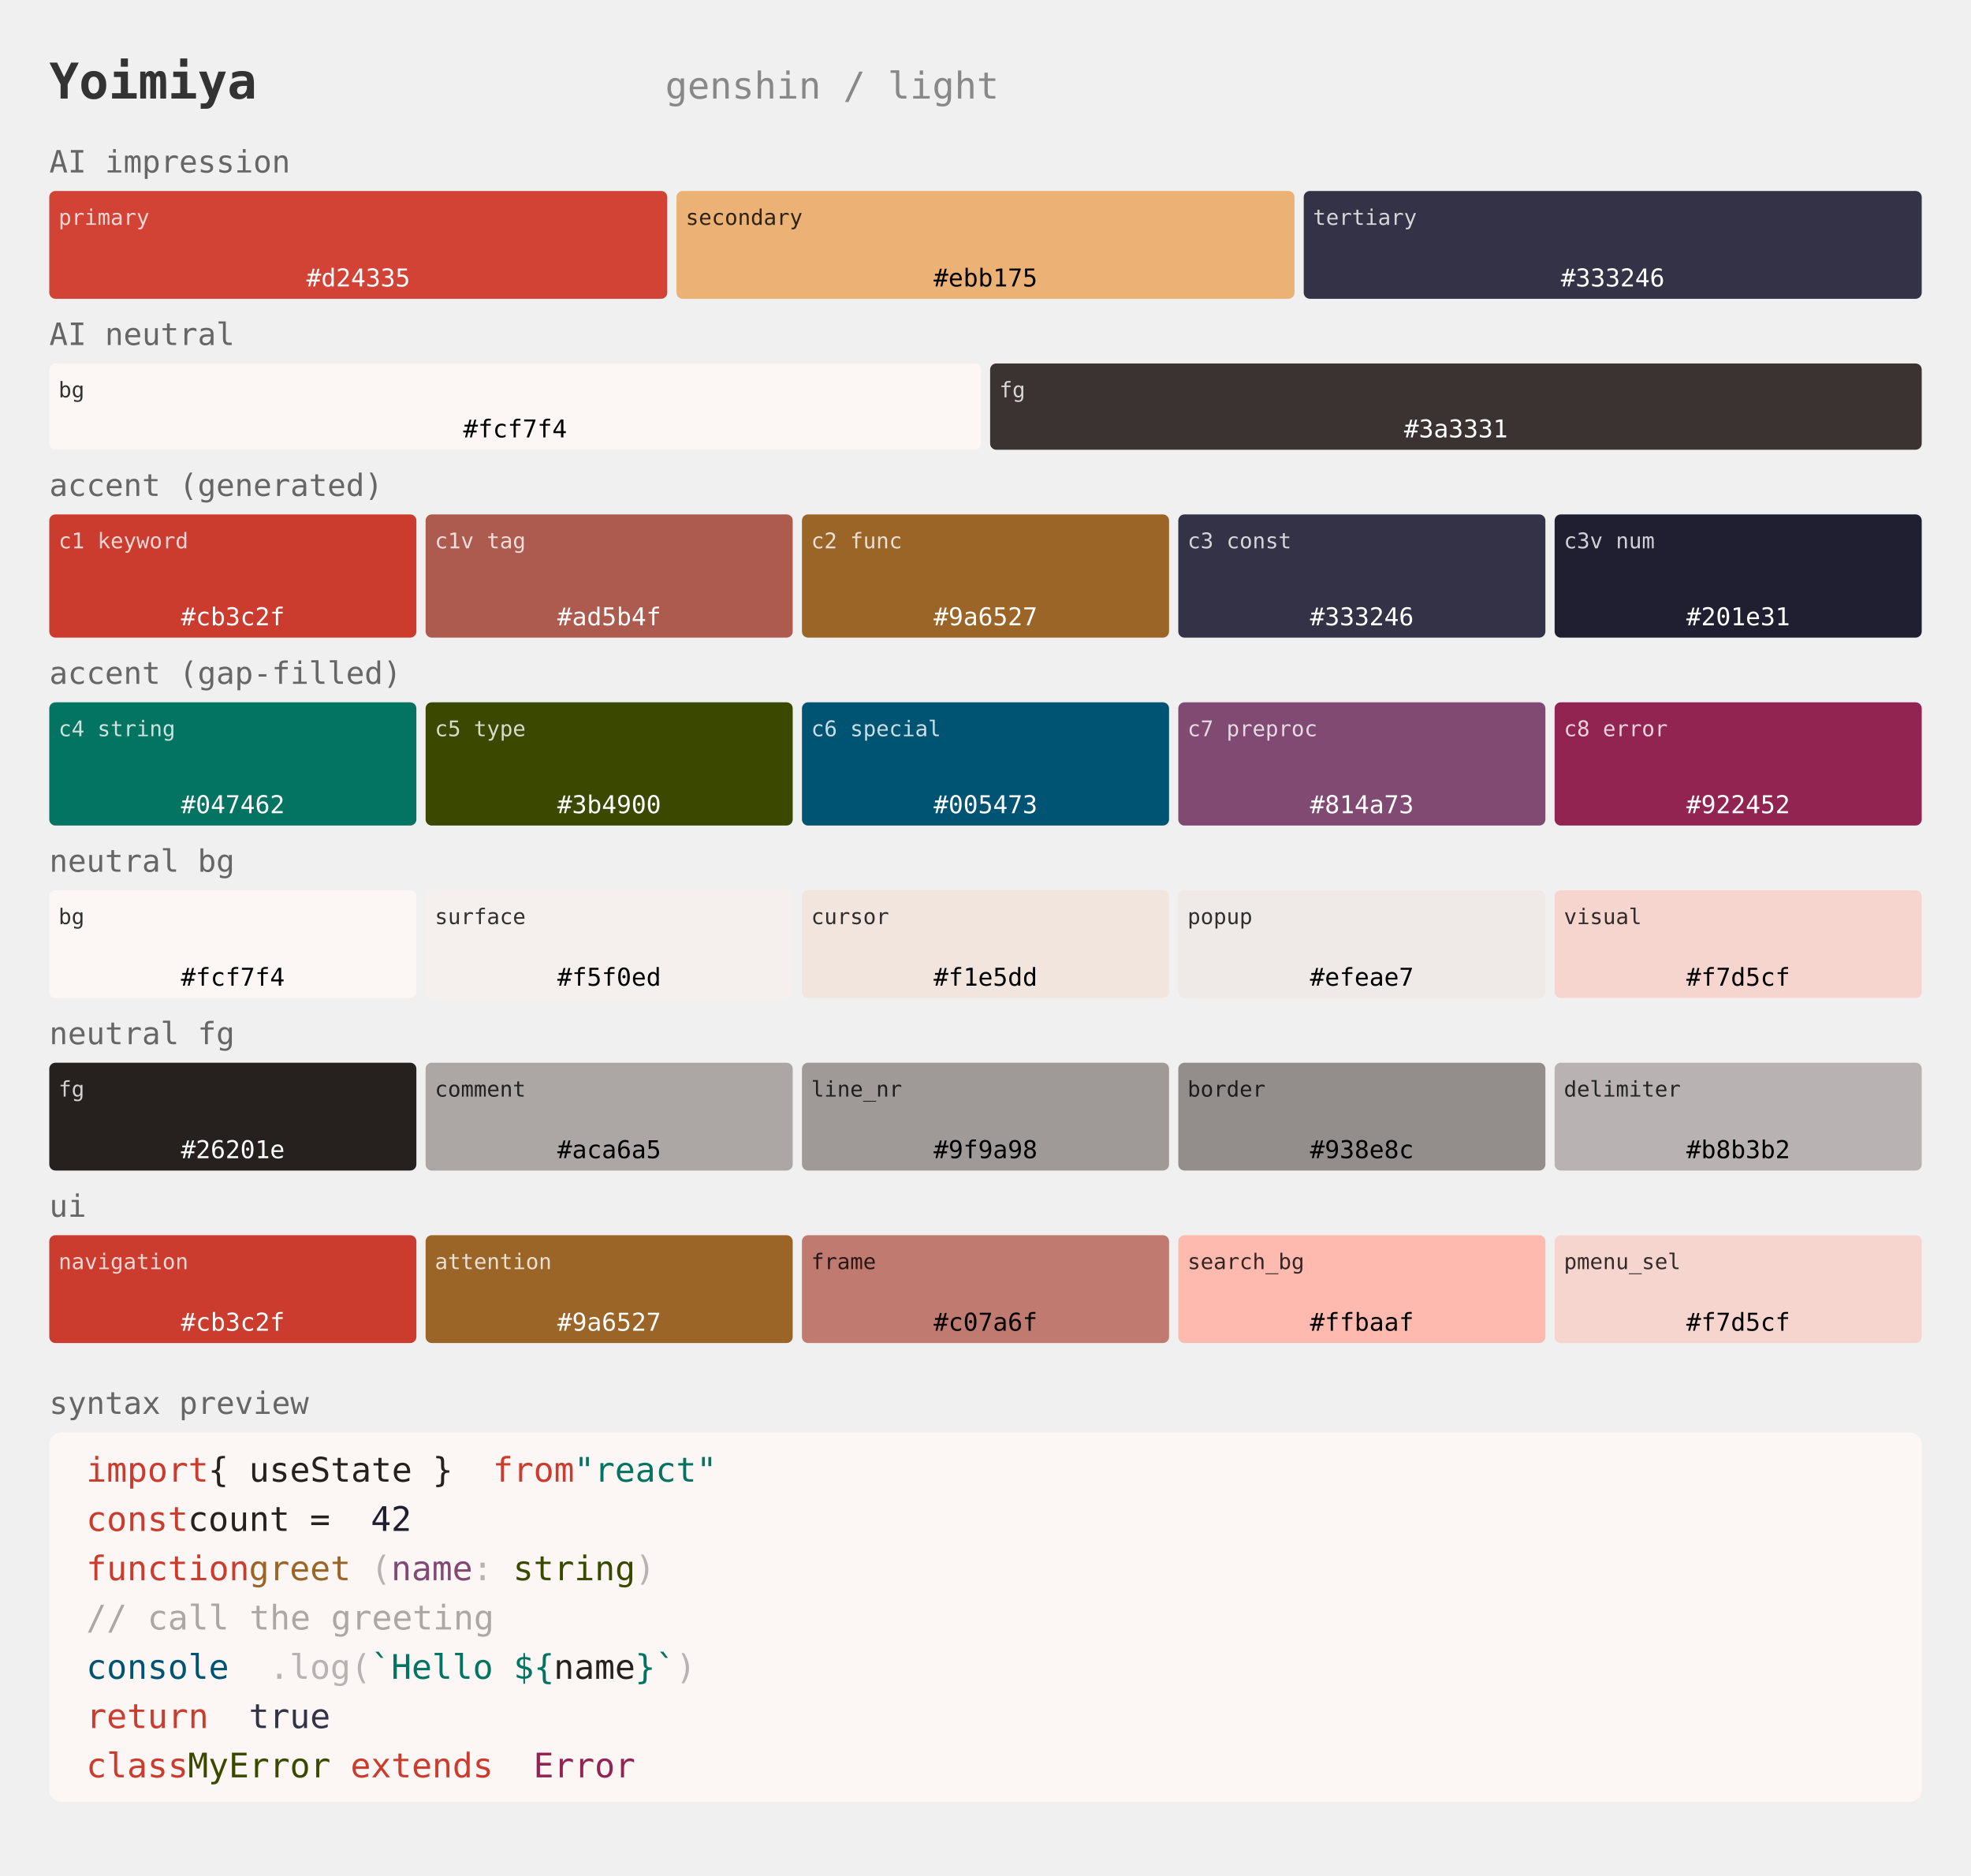
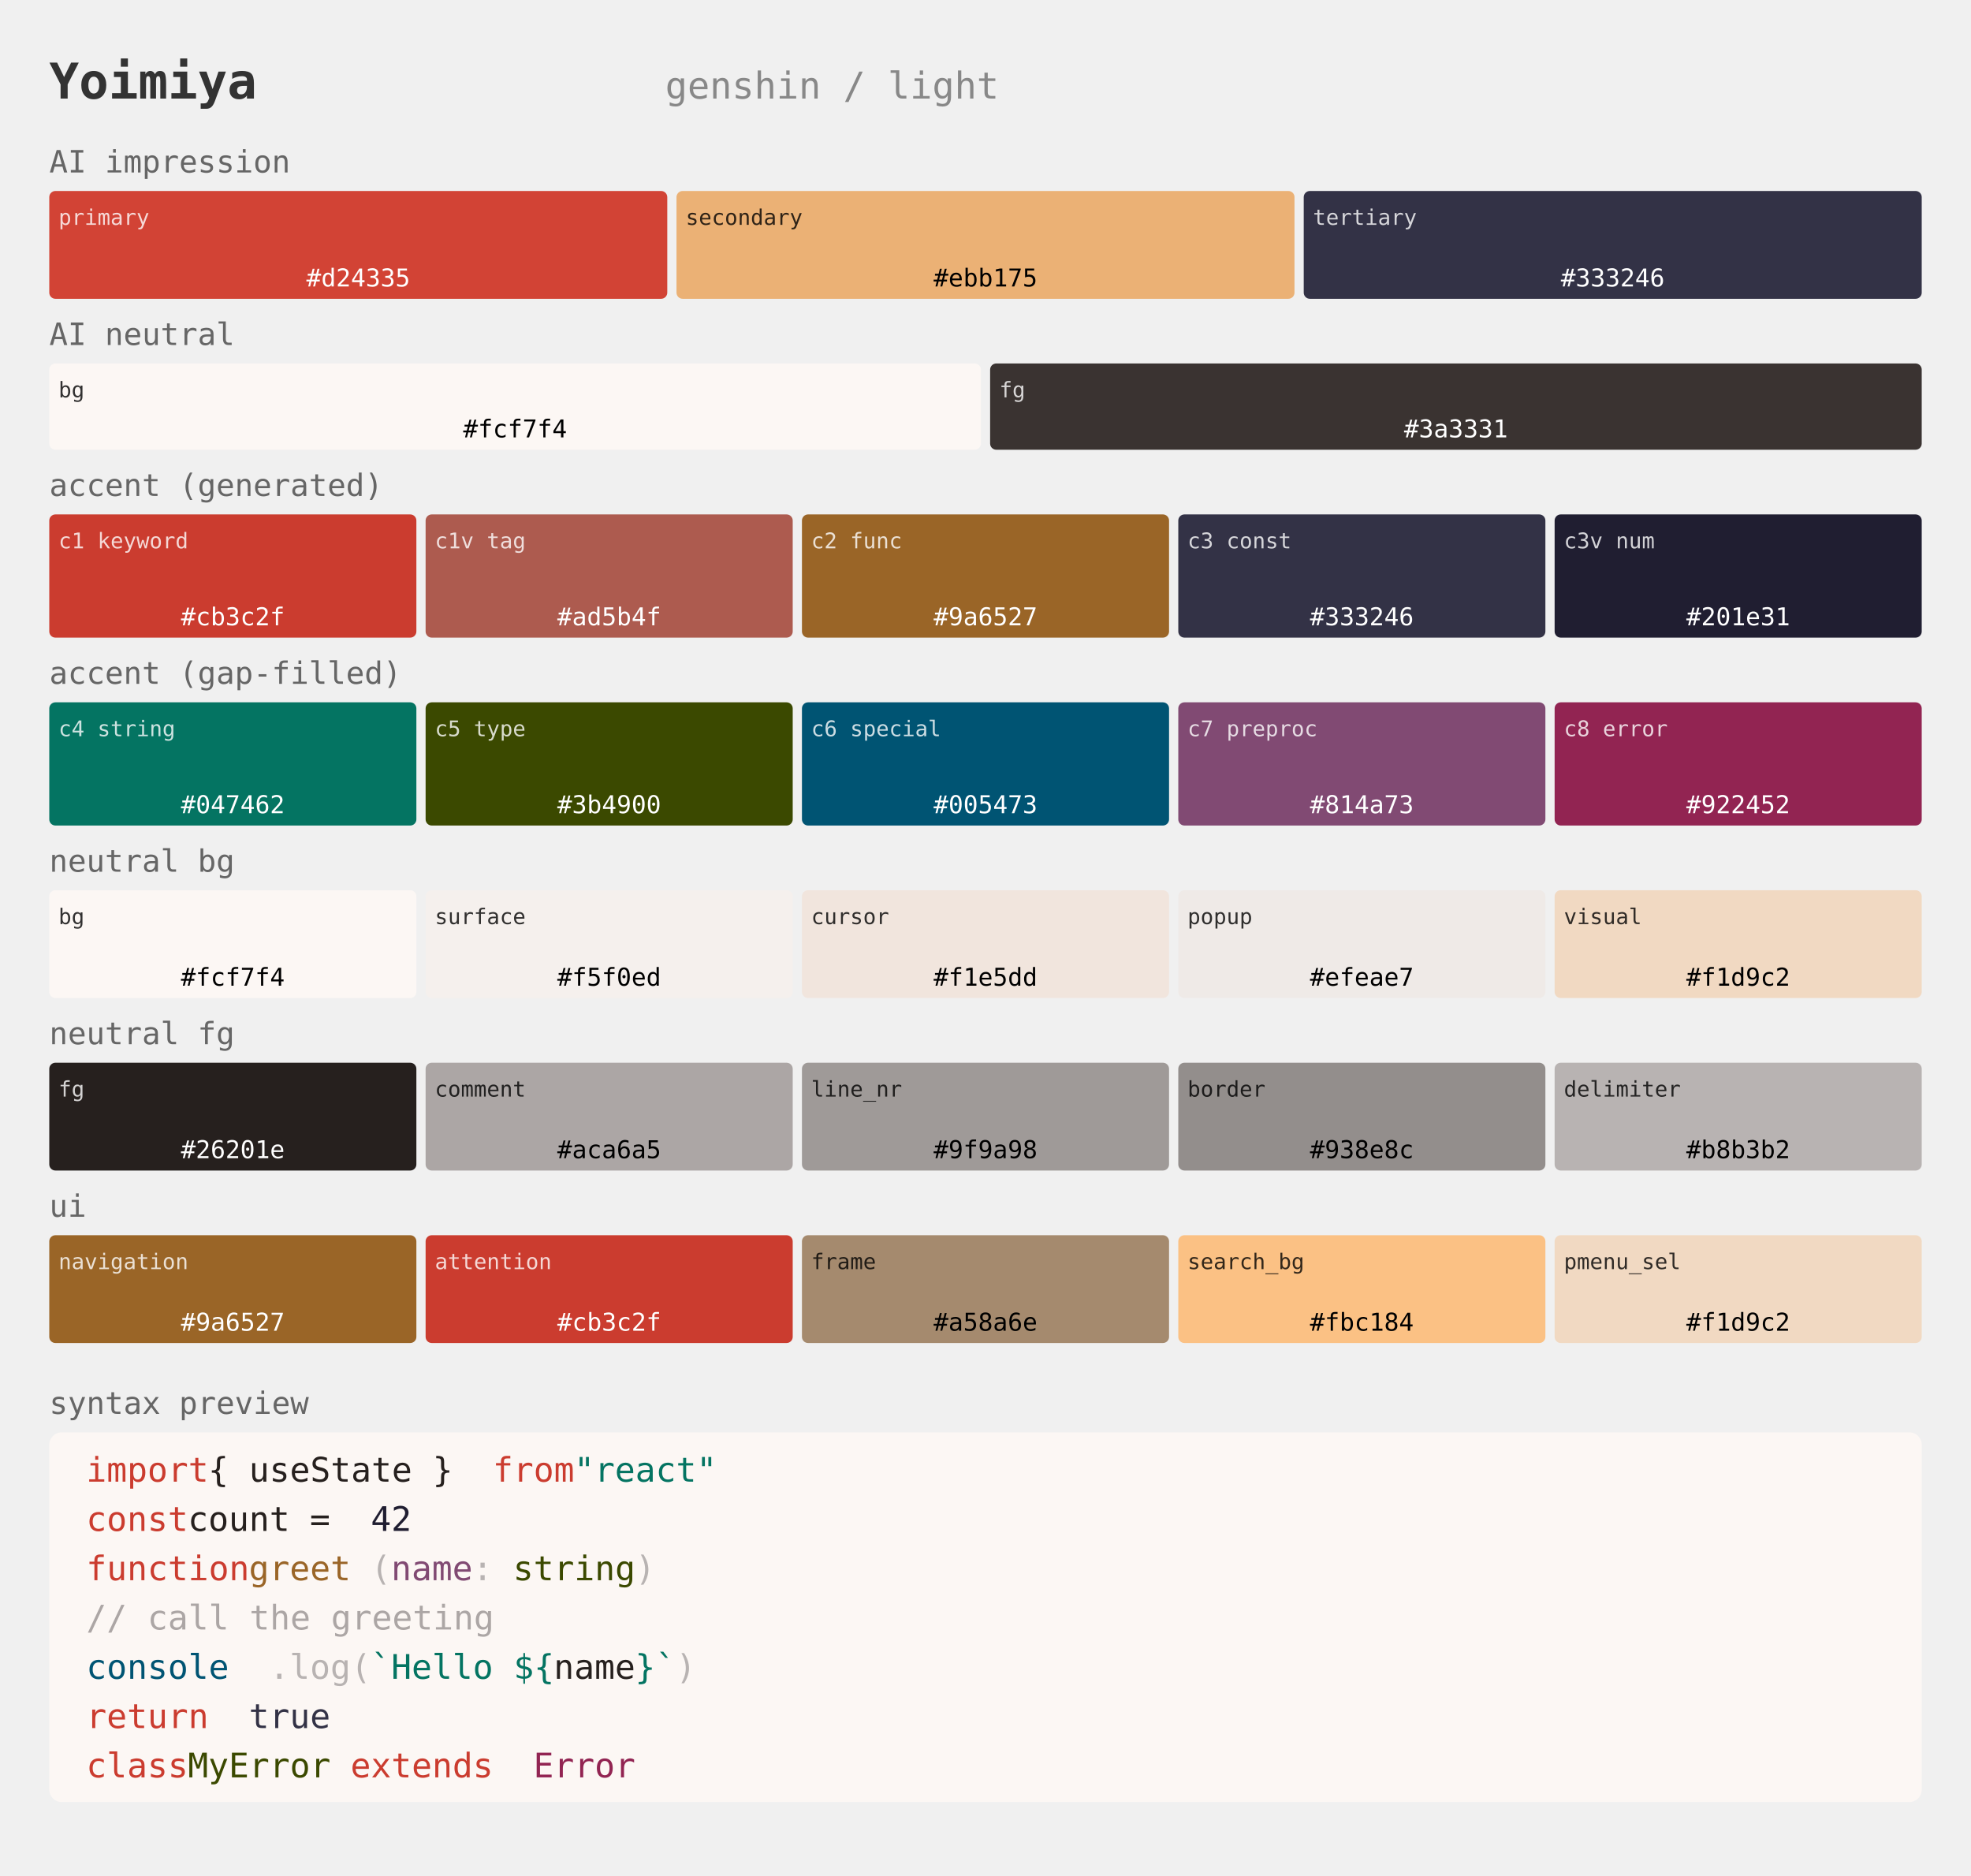
<svg xmlns="http://www.w3.org/2000/svg" width="640" height="609" style="background:#f5f5f5; font-family:ui-monospace,monospace;">
  <text x="16" y="32" fill="#333" font-size="16" font-weight="bold">Yoimiya</text>
  <text x="216" y="32" fill="#888" font-size="12">genshin / light</text>
  <text x="16" y="56" fill="#666" font-size="10">AI impression</text>
  <rect x="16" y="62" width="200.667" height="35" fill="#d24335" rx="2" />
  <text x="19" y="73" fill="#ffffff" font-size="7" opacity="0.8">primary</text>
  <text x="116.333" y="93" fill="#ffffff" font-size="8" text-anchor="middle">#d24335</text>
  <rect x="219.667" y="62" width="200.667" height="35" fill="#ebb175" rx="2" />
  <text x="222.667" y="73" fill="#000000" font-size="7" opacity="0.8">secondary</text>
  <text x="320" y="93" fill="#000000" font-size="8" text-anchor="middle">#ebb175</text>
  <rect x="423.333" y="62" width="200.667" height="35" fill="#333246" rx="2" />
  <text x="426.333" y="73" fill="#ffffff" font-size="7" opacity="0.8">tertiary</text>
  <text x="523.667" y="93" fill="#ffffff" font-size="8" text-anchor="middle">#333246</text>
  <text x="16" y="112" fill="#666" font-size="10">AI neutral</text>
  <rect x="16" y="118" width="302.5" height="28" fill="#fcf7f4" rx="2" />
  <text x="19" y="129" fill="#000000" font-size="7" opacity="0.8">bg</text>
  <text x="167.25" y="142" fill="#000000" font-size="8" text-anchor="middle">#fcf7f4</text>
  <rect x="321.5" y="118" width="302.5" height="28" fill="#3a3331" rx="2" />
  <text x="324.5" y="129" fill="#ffffff" font-size="7" opacity="0.8">fg</text>
  <text x="472.75" y="142" fill="#ffffff" font-size="8" text-anchor="middle">#3a3331</text>
  <text x="16" y="161" fill="#666" font-size="10">accent (generated)</text>
  <rect x="16" y="167" width="119.2" height="40" fill="#cb3c2f" rx="2" />
  <text x="19" y="178" fill="#ffffff" font-size="7" opacity="0.8">c1 keyword</text>
  <text x="75.6" y="203" fill="#ffffff" font-size="8" text-anchor="middle">#cb3c2f</text>
  <rect x="138.2" y="167" width="119.2" height="40" fill="#ad5b4f" rx="2" />
  <text x="141.2" y="178" fill="#ffffff" font-size="7" opacity="0.8">c1v tag</text>
  <text x="197.8" y="203" fill="#ffffff" font-size="8" text-anchor="middle">#ad5b4f</text>
  <rect x="260.4" y="167" width="119.2" height="40" fill="#9a6527" rx="2" />
  <text x="263.4" y="178" fill="#ffffff" font-size="7" opacity="0.8">c2 func</text>
  <text x="320" y="203" fill="#ffffff" font-size="8" text-anchor="middle">#9a6527</text>
  <rect x="382.6" y="167" width="119.2" height="40" fill="#333246" rx="2" />
  <text x="385.6" y="178" fill="#ffffff" font-size="7" opacity="0.8">c3 const</text>
  <text x="442.2" y="203" fill="#ffffff" font-size="8" text-anchor="middle">#333246</text>
  <rect x="504.8" y="167" width="119.2" height="40" fill="#201e31" rx="2" />
  <text x="507.8" y="178" fill="#ffffff" font-size="7" opacity="0.8">c3v num</text>
  <text x="564.4" y="203" fill="#ffffff" font-size="8" text-anchor="middle">#201e31</text>
  <text x="16" y="222" fill="#666" font-size="10">accent (gap-filled)</text>
  <rect x="16" y="228" width="119.2" height="40" fill="#047462" rx="2" />
  <text x="19" y="239" fill="#ffffff" font-size="7" opacity="0.8">c4 string</text>
  <text x="75.6" y="264" fill="#ffffff" font-size="8" text-anchor="middle">#047462</text>
  <rect x="138.2" y="228" width="119.2" height="40" fill="#3b4900" rx="2" />
  <text x="141.2" y="239" fill="#ffffff" font-size="7" opacity="0.8">c5 type</text>
  <text x="197.8" y="264" fill="#ffffff" font-size="8" text-anchor="middle">#3b4900</text>
  <rect x="260.4" y="228" width="119.2" height="40" fill="#005473" rx="2" />
  <text x="263.4" y="239" fill="#ffffff" font-size="7" opacity="0.8">c6 special</text>
  <text x="320" y="264" fill="#ffffff" font-size="8" text-anchor="middle">#005473</text>
  <rect x="382.6" y="228" width="119.2" height="40" fill="#814a73" rx="2" />
  <text x="385.6" y="239" fill="#ffffff" font-size="7" opacity="0.8">c7 preproc</text>
  <text x="442.2" y="264" fill="#ffffff" font-size="8" text-anchor="middle">#814a73</text>
  <rect x="504.8" y="228" width="119.2" height="40" fill="#922452" rx="2" />
  <text x="507.8" y="239" fill="#ffffff" font-size="7" opacity="0.8">c8 error</text>
  <text x="564.4" y="264" fill="#ffffff" font-size="8" text-anchor="middle">#922452</text>
  <text x="16" y="283" fill="#666" font-size="10">neutral bg</text>
  <rect x="16" y="289" width="119.2" height="35" fill="#fcf7f4" rx="2" />
  <text x="19" y="300" fill="#000000" font-size="7" opacity="0.8">bg</text>
  <text x="75.6" y="320" fill="#000000" font-size="8" text-anchor="middle">#fcf7f4</text>
  <rect x="138.2" y="289" width="119.2" height="35" fill="#f5f0ed" rx="2" />
  <text x="141.2" y="300" fill="#000000" font-size="7" opacity="0.8">surface</text>
  <text x="197.8" y="320" fill="#000000" font-size="8" text-anchor="middle">#f5f0ed</text>
  <rect x="260.4" y="289" width="119.2" height="35" fill="#f1e5dd" rx="2" />
  <text x="263.4" y="300" fill="#000000" font-size="7" opacity="0.8">cursor</text>
  <text x="320" y="320" fill="#000000" font-size="8" text-anchor="middle">#f1e5dd</text>
  <rect x="382.6" y="289" width="119.2" height="35" fill="#efeae7" rx="2" />
  <text x="385.6" y="300" fill="#000000" font-size="7" opacity="0.8">popup</text>
  <text x="442.2" y="320" fill="#000000" font-size="8" text-anchor="middle">#efeae7</text>
-   <rect x="504.8" y="289" width="119.2" height="35" fill="#f7d5cf" rx="2" />
+   <rect x="504.8" y="289" width="119.2" height="35" fill="#f1d9c2" rx="2" />
  <text x="507.8" y="300" fill="#000000" font-size="7" opacity="0.8">visual</text>
-   <text x="564.4" y="320" fill="#000000" font-size="8" text-anchor="middle">#f7d5cf</text>
+   <text x="564.4" y="320" fill="#000000" font-size="8" text-anchor="middle">#f1d9c2</text>
  <text x="16" y="339" fill="#666" font-size="10">neutral fg</text>
  <rect x="16" y="345" width="119.2" height="35" fill="#26201e" rx="2" />
  <text x="19" y="356" fill="#ffffff" font-size="7" opacity="0.8">fg</text>
  <text x="75.6" y="376" fill="#ffffff" font-size="8" text-anchor="middle">#26201e</text>
  <rect x="138.2" y="345" width="119.2" height="35" fill="#aca6a5" rx="2" />
  <text x="141.2" y="356" fill="#000000" font-size="7" opacity="0.8">comment</text>
  <text x="197.8" y="376" fill="#000000" font-size="8" text-anchor="middle">#aca6a5</text>
  <rect x="260.4" y="345" width="119.2" height="35" fill="#9f9a98" rx="2" />
  <text x="263.4" y="356" fill="#000000" font-size="7" opacity="0.8">line_nr</text>
  <text x="320" y="376" fill="#000000" font-size="8" text-anchor="middle">#9f9a98</text>
  <rect x="382.6" y="345" width="119.2" height="35" fill="#938e8c" rx="2" />
  <text x="385.6" y="356" fill="#000000" font-size="7" opacity="0.8">border</text>
  <text x="442.2" y="376" fill="#000000" font-size="8" text-anchor="middle">#938e8c</text>
  <rect x="504.8" y="345" width="119.2" height="35" fill="#b8b3b2" rx="2" />
  <text x="507.8" y="356" fill="#000000" font-size="7" opacity="0.8">delimiter</text>
  <text x="564.4" y="376" fill="#000000" font-size="8" text-anchor="middle">#b8b3b2</text>
  <text x="16" y="395" fill="#666" font-size="10">ui</text>
-   <rect x="16" y="401" width="119.2" height="35" fill="#cb3c2f" rx="2" />
+   <rect x="16" y="401" width="119.2" height="35" fill="#9a6527" rx="2" />
  <text x="19" y="412" fill="#ffffff" font-size="7" opacity="0.8">navigation</text>
-   <text x="75.6" y="432" fill="#ffffff" font-size="8" text-anchor="middle">#cb3c2f</text>
-   <rect x="138.2" y="401" width="119.2" height="35" fill="#9a6527" rx="2" />
+   <text x="75.6" y="432" fill="#ffffff" font-size="8" text-anchor="middle">#9a6527</text>
+   <rect x="138.2" y="401" width="119.2" height="35" fill="#cb3c2f" rx="2" />
  <text x="141.2" y="412" fill="#ffffff" font-size="7" opacity="0.8">attention</text>
-   <text x="197.8" y="432" fill="#ffffff" font-size="8" text-anchor="middle">#9a6527</text>
-   <rect x="260.4" y="401" width="119.2" height="35" fill="#c07a6f" rx="2" />
+   <text x="197.8" y="432" fill="#ffffff" font-size="8" text-anchor="middle">#cb3c2f</text>
+   <rect x="260.4" y="401" width="119.2" height="35" fill="#a58a6e" rx="2" />
  <text x="263.4" y="412" fill="#000000" font-size="7" opacity="0.8">frame</text>
-   <text x="320" y="432" fill="#000000" font-size="8" text-anchor="middle">#c07a6f</text>
-   <rect x="382.6" y="401" width="119.2" height="35" fill="#ffbaaf" rx="2" />
+   <text x="320" y="432" fill="#000000" font-size="8" text-anchor="middle">#a58a6e</text>
+   <rect x="382.6" y="401" width="119.2" height="35" fill="#fbc184" rx="2" />
  <text x="385.6" y="412" fill="#000000" font-size="7" opacity="0.8">search_bg</text>
-   <text x="442.2" y="432" fill="#000000" font-size="8" text-anchor="middle">#ffbaaf</text>
-   <rect x="504.8" y="401" width="119.2" height="35" fill="#f7d5cf" rx="2" />
+   <text x="442.2" y="432" fill="#000000" font-size="8" text-anchor="middle">#fbc184</text>
+   <rect x="504.8" y="401" width="119.2" height="35" fill="#f1d9c2" rx="2" />
  <text x="507.8" y="412" fill="#000000" font-size="7" opacity="0.8">pmenu_sel</text>
-   <text x="564.4" y="432" fill="#000000" font-size="8" text-anchor="middle">#f7d5cf</text>
+   <text x="564.4" y="432" fill="#000000" font-size="8" text-anchor="middle">#f1d9c2</text>
  <text x="16" y="459" fill="#666" font-size="10">syntax preview</text>
  <rect x="16" y="465" width="608" height="120" fill="#fcf7f4" rx="4" />
  <text x="28" y="481" fill="#cb3c2f" font-size="11" font-family="monospace">import</text>
  <text x="67.6" y="481" fill="#26201e" font-size="11" font-family="monospace"> { useState } </text>
  <text x="160" y="481" fill="#cb3c2f" font-size="11" font-family="monospace">from</text>
  <text x="186.4" y="481" fill="#047462" font-size="11" font-family="monospace"> "react"</text>
  <text x="28" y="497" fill="#cb3c2f" font-size="11" font-family="monospace">const</text>
  <text x="61" y="497" fill="#26201e" font-size="11" font-family="monospace"> count</text>
  <text x="100.6" y="497" fill="#26201e" font-size="11" font-family="monospace"> = </text>
  <text x="120.4" y="497" fill="#201e31" font-size="11" font-family="monospace">42</text>
  <text x="28" y="513" fill="#cb3c2f" font-size="11" font-family="monospace">function</text>
  <text x="80.8" y="513" fill="#9a6527" font-size="11" font-family="monospace"> greet</text>
  <text x="120.4" y="513" fill="#b8b3b2" font-size="11" font-family="monospace">(</text>
  <text x="127" y="513" fill="#814a73" font-size="11" font-family="monospace">name</text>
  <text x="153.4" y="513" fill="#b8b3b2" font-size="11" font-family="monospace">: </text>
  <text x="166.6" y="513" fill="#3b4900" font-size="11" font-family="monospace">string</text>
  <text x="206.2" y="513" fill="#b8b3b2" font-size="11" font-family="monospace">)</text>
  <text x="28" y="529" fill="#aca6a5" font-size="11" font-family="monospace">  // call the greeting</text>
  <text x="28" y="545" fill="#005473" font-size="11" font-family="monospace">  console</text>
  <text x="87.4" y="545" fill="#b8b3b2" font-size="11" font-family="monospace">.log(</text>
  <text x="120.4" y="545" fill="#047462" font-size="11" font-family="monospace">`Hello ${</text>
  <text x="179.8" y="545" fill="#26201e" font-size="11" font-family="monospace">name</text>
  <text x="206.2" y="545" fill="#047462" font-size="11" font-family="monospace">}`</text>
  <text x="219.4" y="545" fill="#b8b3b2" font-size="11" font-family="monospace">)</text>
  <text x="28" y="561" fill="#cb3c2f" font-size="11" font-family="monospace">  return</text>
  <text x="80.8" y="561" fill="#333246" font-size="11" font-family="monospace"> true</text>
  <text x="28" y="577" fill="#cb3c2f" font-size="11" font-family="monospace">class</text>
  <text x="61" y="577" fill="#3b4900" font-size="11" font-family="monospace"> MyError</text>
  <text x="113.8" y="577" fill="#cb3c2f" font-size="11" font-family="monospace"> extends </text>
  <text x="173.2" y="577" fill="#922452" font-size="11" font-family="monospace">Error</text>
</svg>
